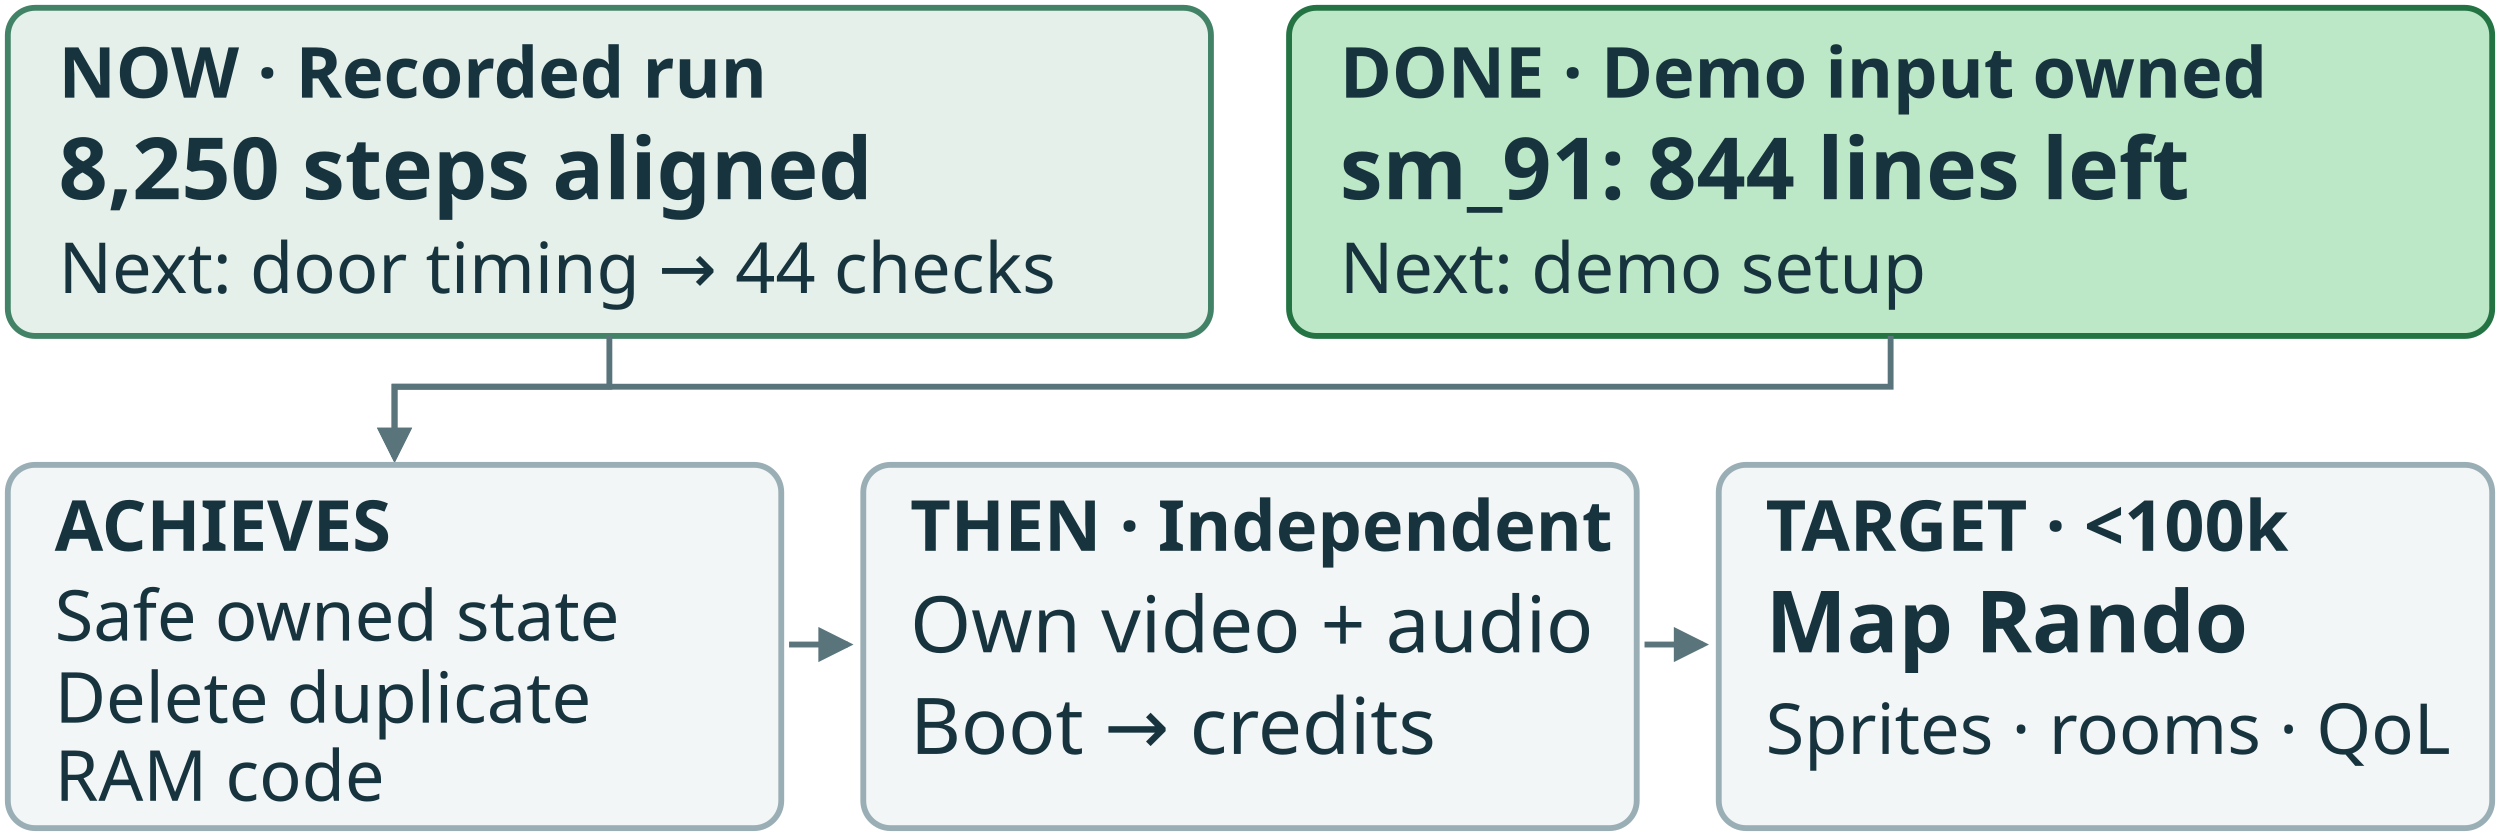
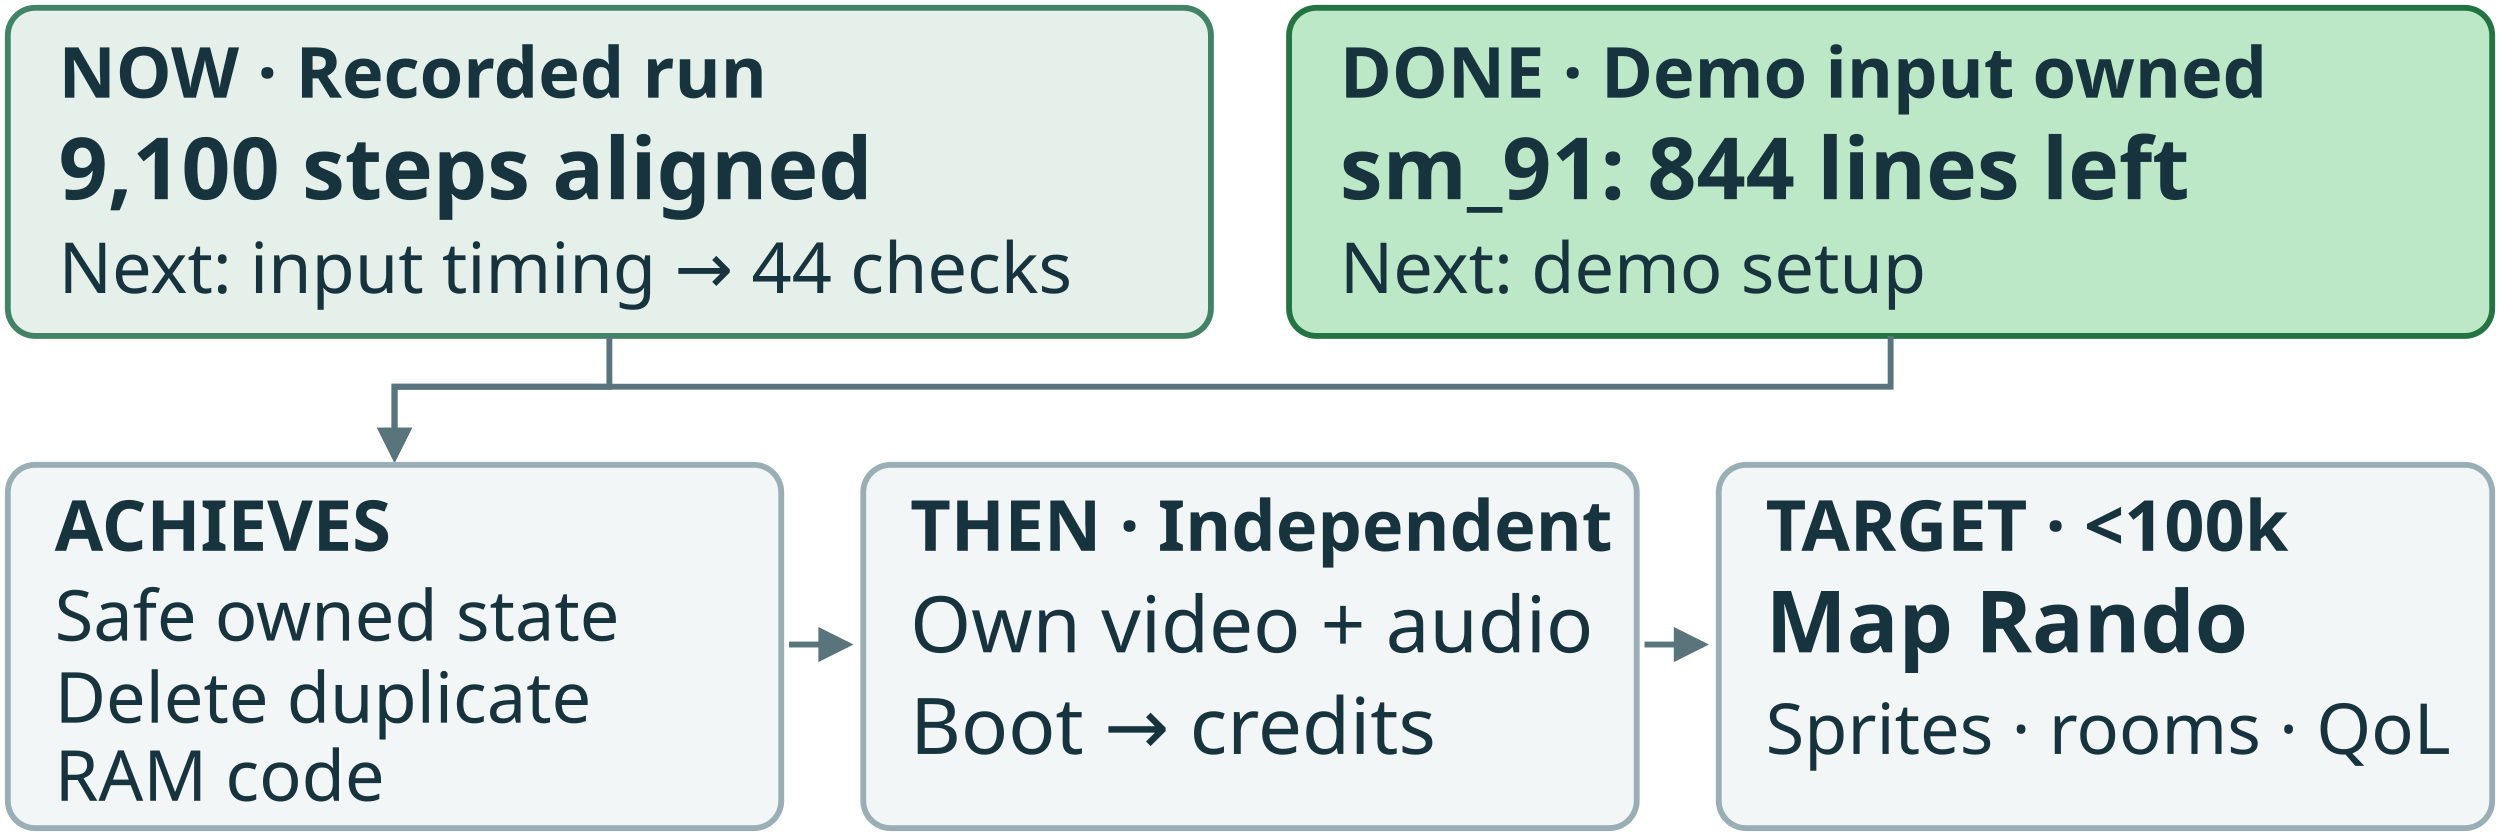
<svg xmlns="http://www.w3.org/2000/svg" width="640" height="214" viewBox="0 0 640 214" role="img" aria-labelledby="title description">
  <defs>
    <marker id="arrow" markerWidth="6" markerHeight="6" refX="5" refY="3" orient="auto">
      <path d="M0 0L6 3L0 6" fill="#59747b" />
    </marker>
  </defs>
  <style>text{font-family:system-ui,Segoe UI,sans-serif;fill:#17343e} .tag{font-size:18px;font-weight:650}.name{font-size:22px;font-weight:650}.note{font-size:20px}.small{font-size:18px}.now{fill:#e4f0e9;stroke:#428266}.done{fill:#bde8c7;stroke:#237343}.later{fill:#f3f6f7;stroke:#9aafb5}rect{stroke-width:1.5}path.link{fill:none;stroke:#59747b;stroke-width:1.5;marker-end:url(#arrow)}</style>
  <g aria-label="Now: gameplay coverage">
    <rect class="now" x="2" y="2" width="308" height="84" rx="7" />
    <text x="15" y="25" class="tag">NOW · Recorded run</text>
-     <text x="15" y="51" class="name">8,250 steps aligned</text>
-     <text x="15" y="75" class="small">Next: door timing → 44 checks</text>
+     <text x="15" y="51" class="name">9,100 steps aligned</text>
+     <text x="15" y="75" class="small">Next: input timing → 44 checks</text>
  </g>
  <g aria-label="Done: demo input owned. Next: demo setup; sm_91 has 844 lines left">
    <rect class="done" x="330" y="2" width="308" height="84" rx="7" />
    <text x="343" y="25" class="tag">DONE · Demo input owned</text>
    <text x="343" y="51" class="name">sm_91: 844 lines left</text>
    <text x="343" y="75" class="small">Next: demo setup</text>
  </g>
  <path class="link" d="M156 86V99H101V117" />
  <path class="link" d="M484 86V99H101V117" />
  <g aria-label="Achieves: safe owned state with duplicate RAM code deleted">
    <rect class="later" x="2" y="119" width="198" height="93" rx="7" />
    <text x="14" y="141" class="tag">ACHIEVES</text>
    <text x="14" y="164" class="small">Safe owned state</text>
    <text x="14" y="185" class="small">Delete duplicate</text>
    <text x="14" y="205" class="small">RAM code</text>
  </g>
  <path class="link" d="M202 165H217" />
  <g aria-label="Then: independent engine">
    <rect class="later" x="221" y="119" width="198" height="93" rx="7" />
    <text x="233" y="141" class="tag">THEN · Independent</text>
    <text x="233" y="167" class="note">Own video + audio</text>
    <text x="233" y="193" class="note">Boot → credits</text>
  </g>
  <path class="link" d="M421 165H436" />
  <g aria-label="Target: Map Rando engine">
    <rect class="later" x="440" y="119" width="198" height="93" rx="7" />
    <text x="452" y="141" class="tag">TARGET · &lt;100k</text>
    <text x="452" y="167" class="name">Map Rando</text>
    <text x="452" y="193" class="small">Sprites · rooms · QoL</text>
  </g>
</svg>
